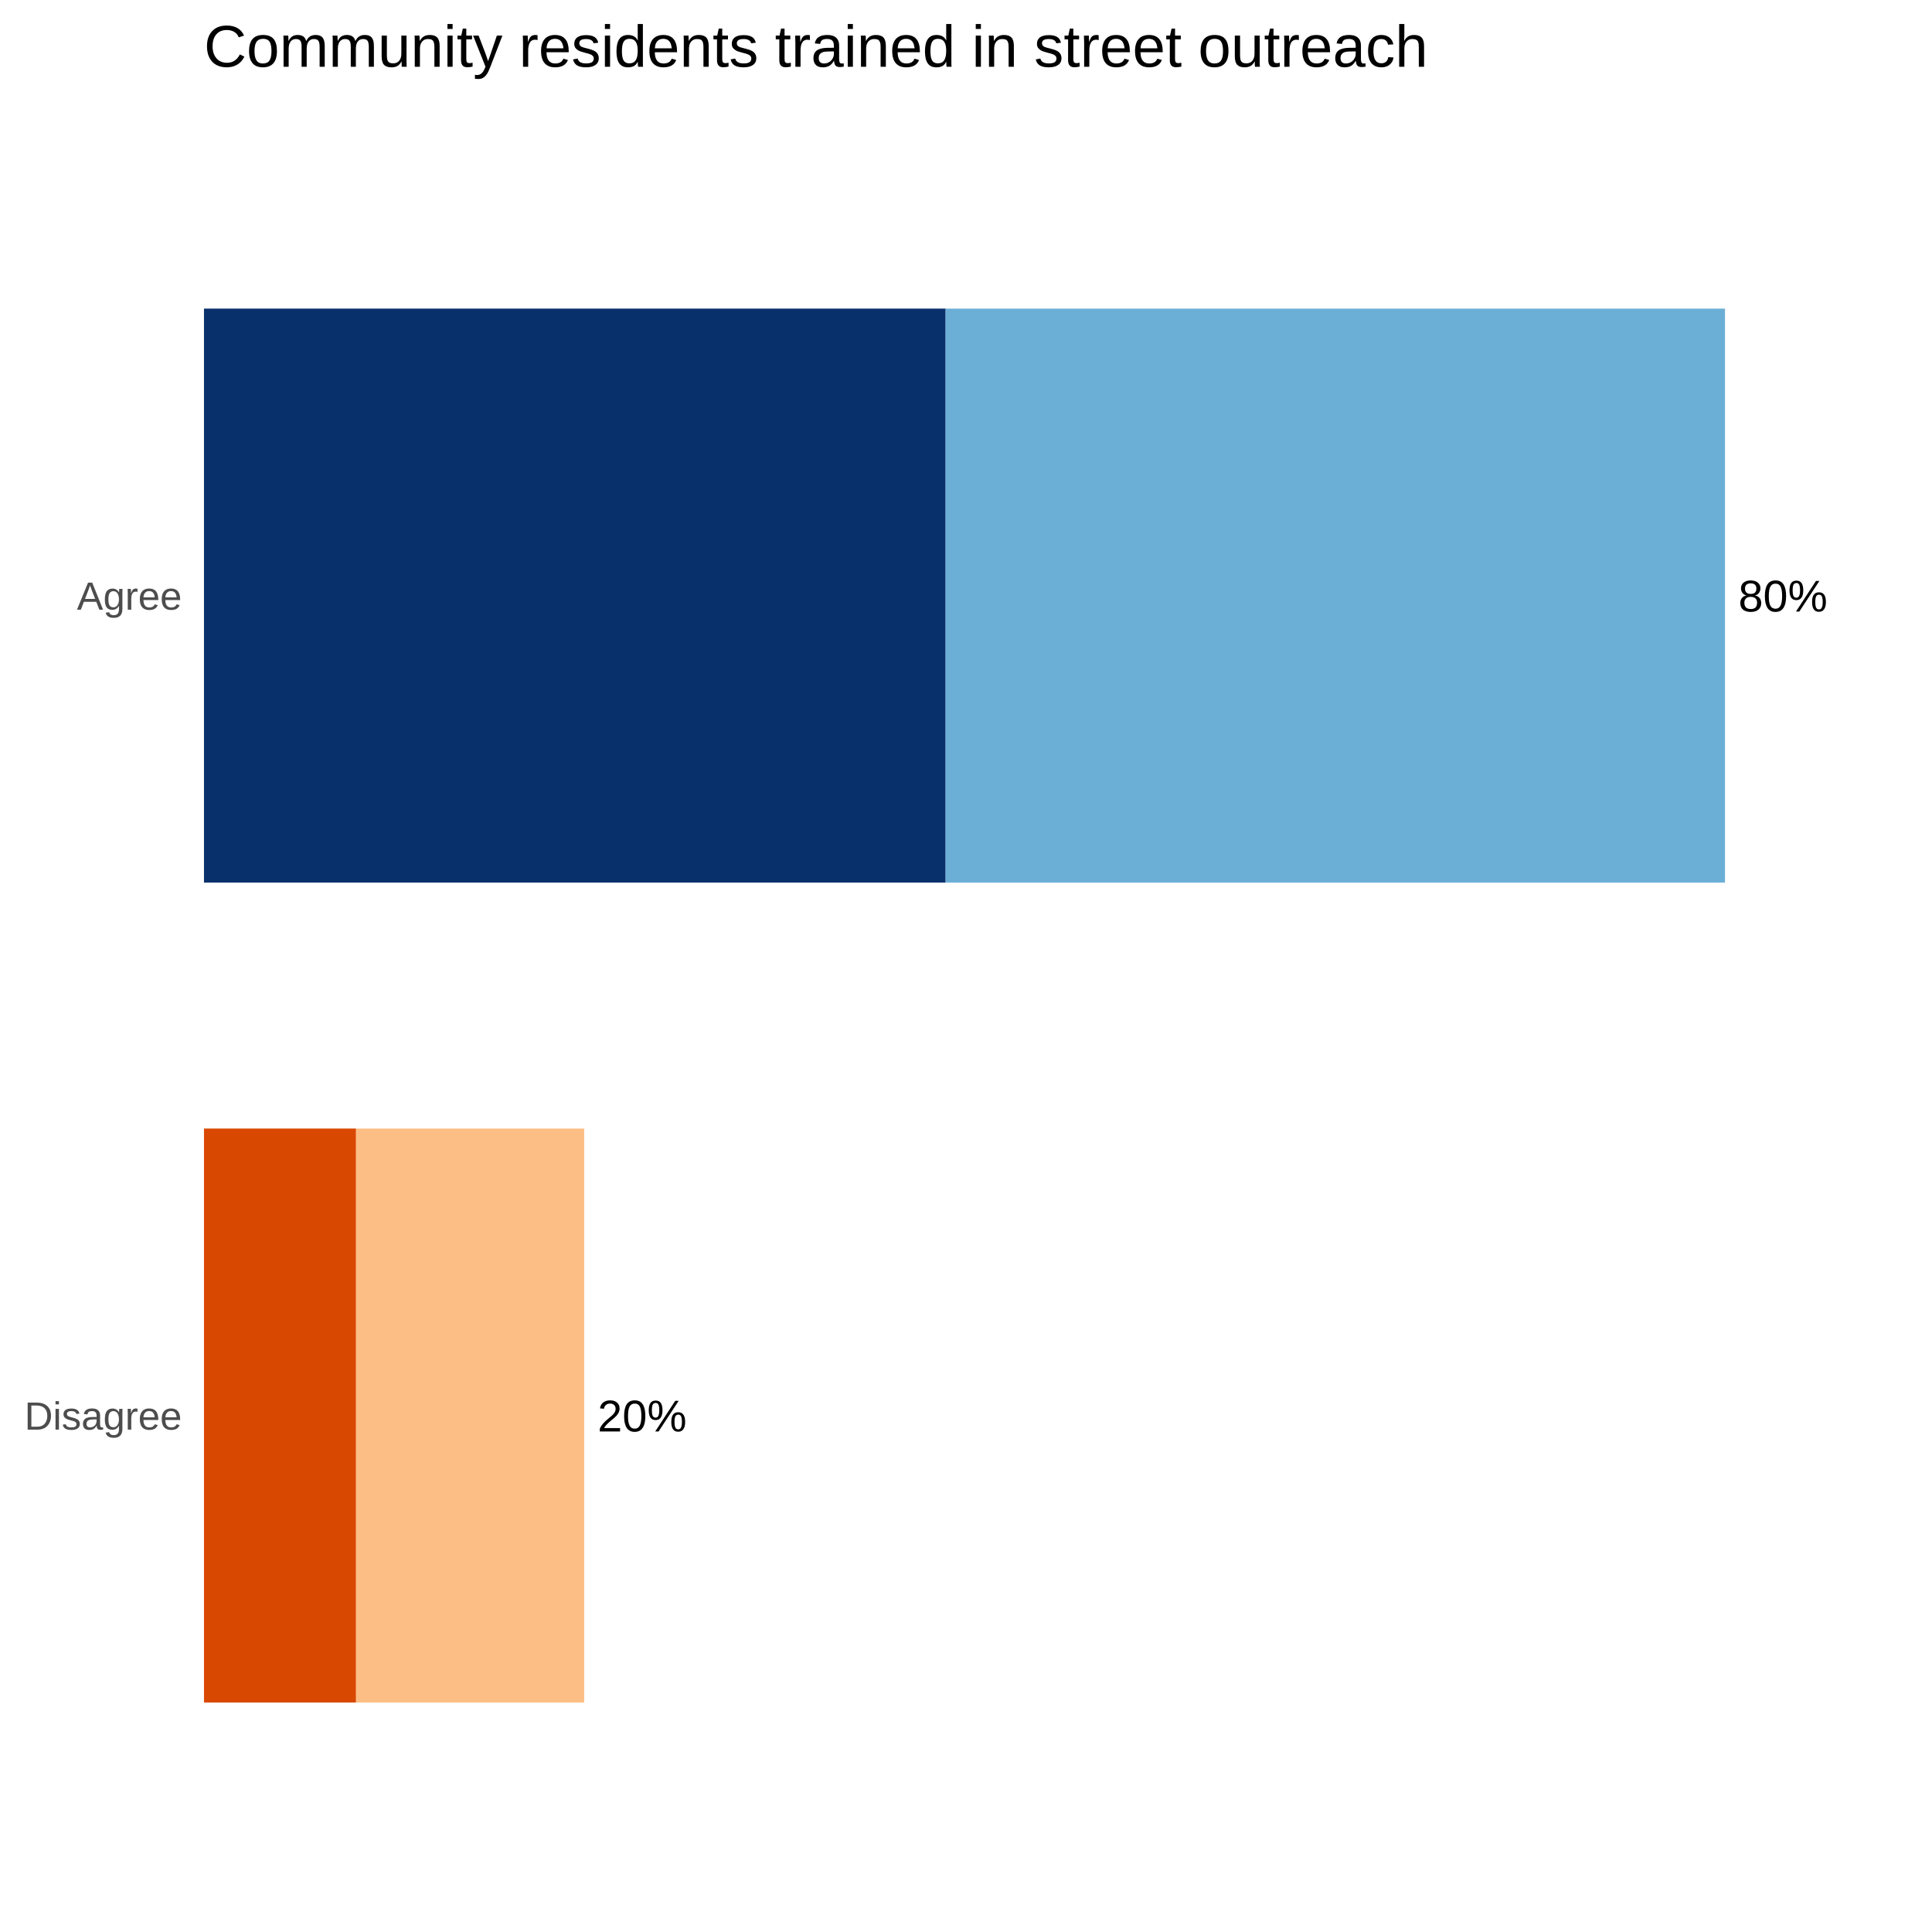
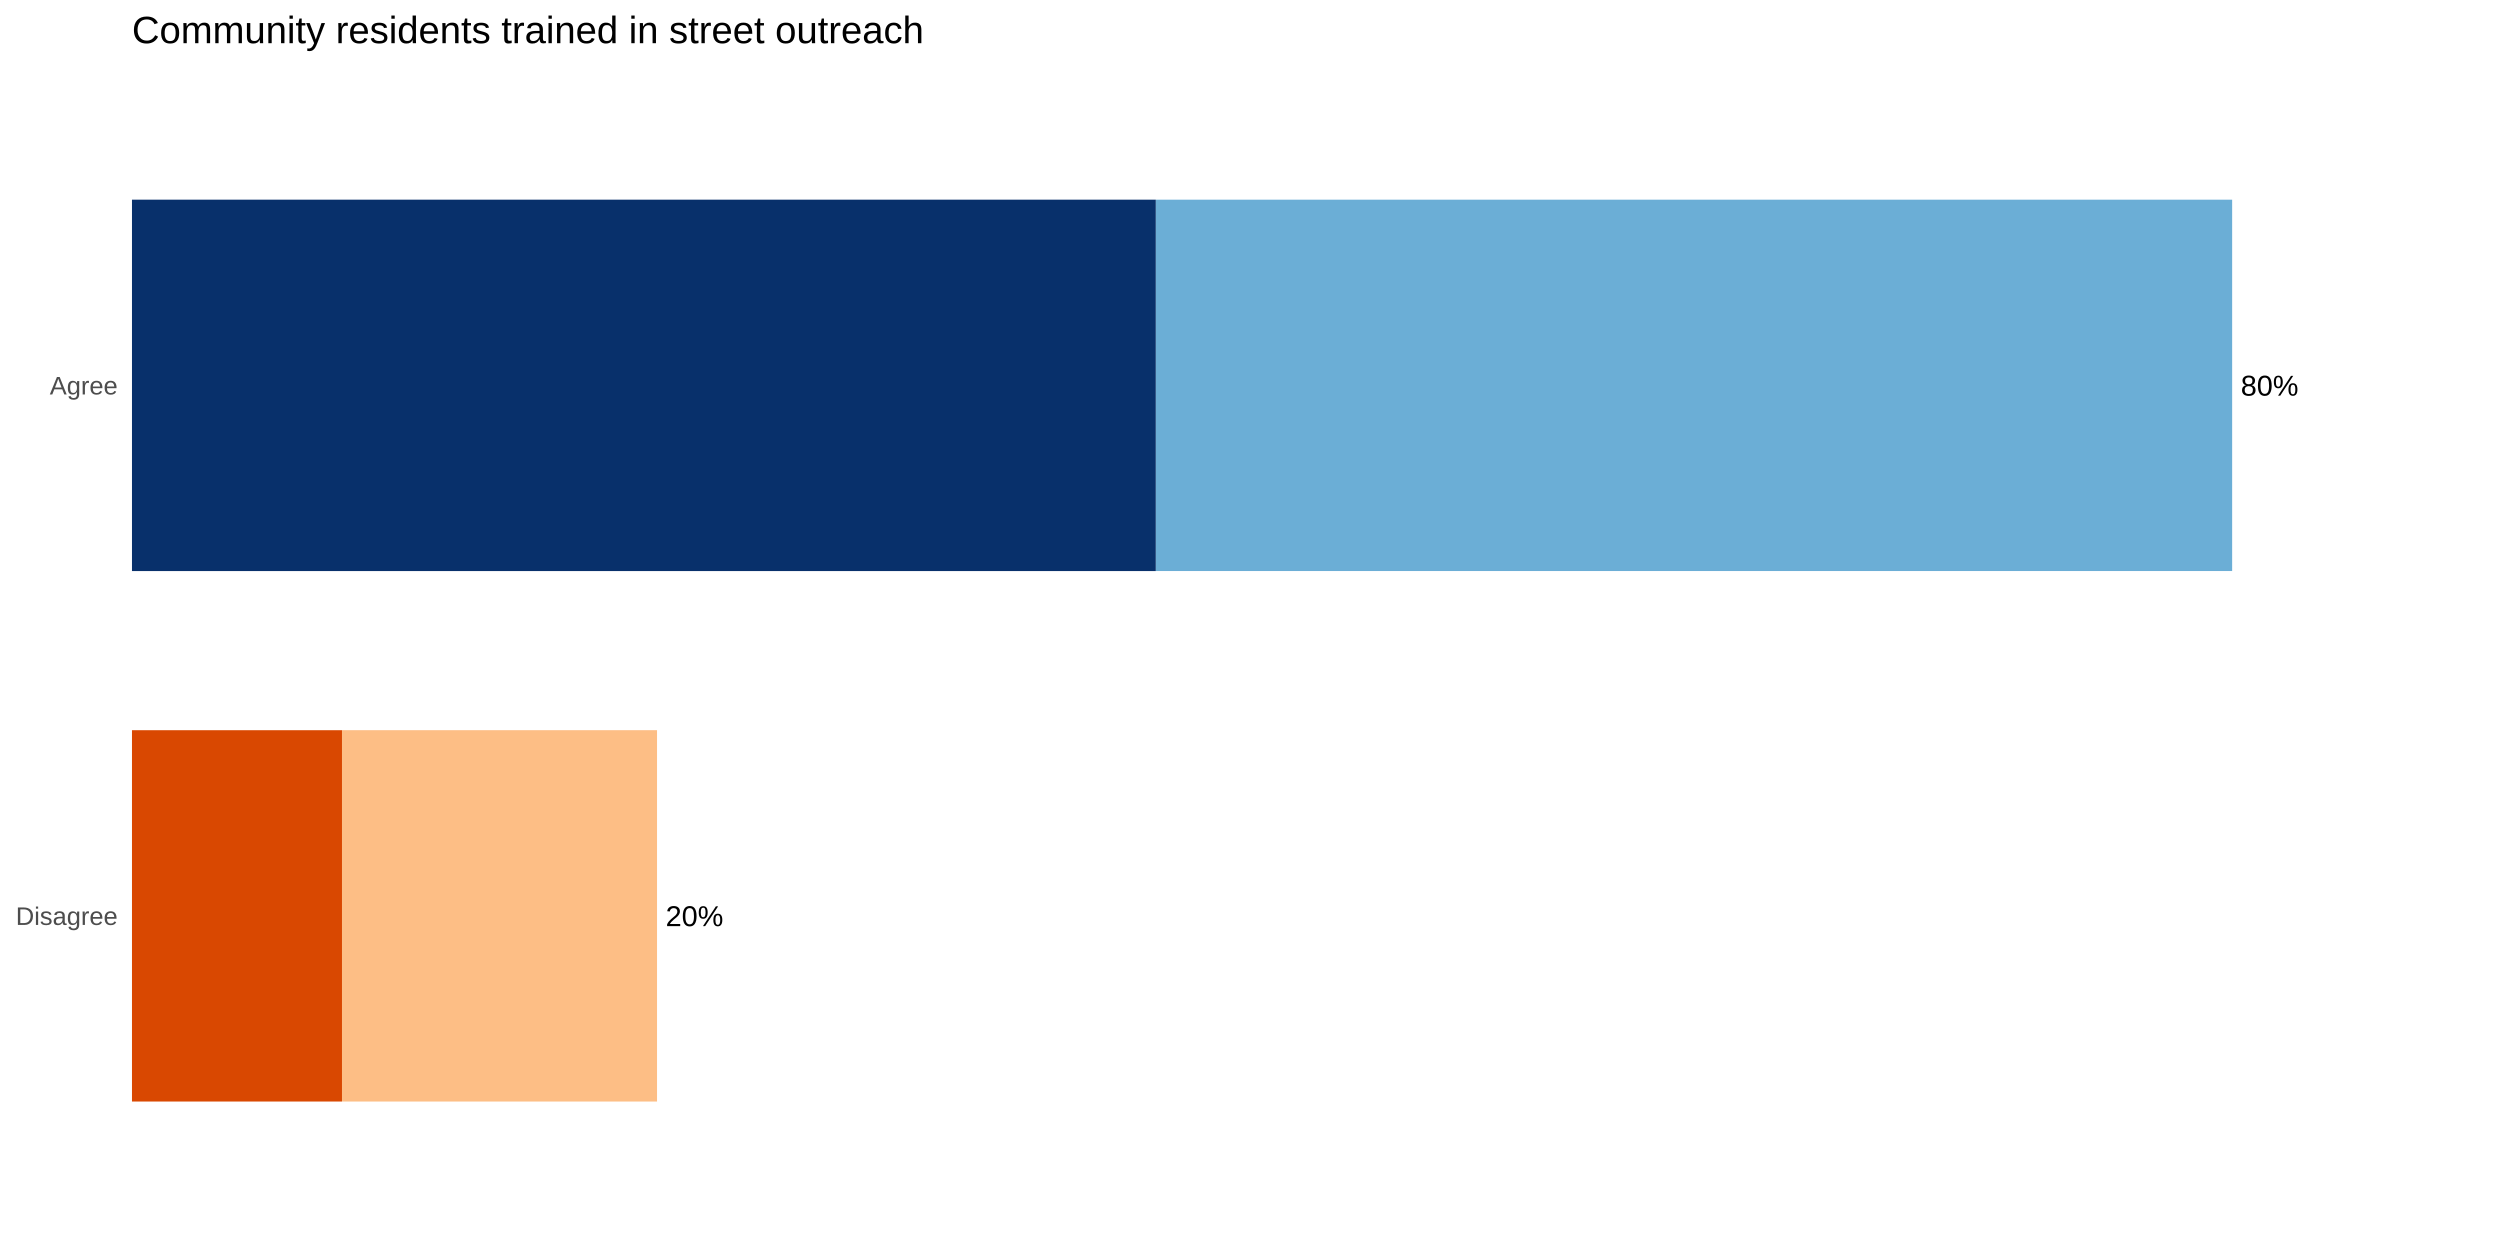
- <svg xmlns="http://www.w3.org/2000/svg" width="432.00pt" height="432.00pt" viewBox="0 0 432.00 432.00">
+ <svg xmlns="http://www.w3.org/2000/svg" width="864.00pt" height="432.00pt" viewBox="0 0 864.00 432.00">
  <g class="svglite">
    <defs>
      <style type="text/css">
    .svglite line, .svglite polyline, .svglite polygon, .svglite path, .svglite rect, .svglite circle {
      fill: none;
      stroke: #000000;
      stroke-linecap: round;
      stroke-linejoin: round;
      stroke-miterlimit: 10.00;
    }
    .svglite text {
      white-space: pre;
    }
    .svglite g.glyphgroup path {
      fill: inherit;
      stroke: none;
    }
  </style>
    </defs>
    <rect width="100%" height="100%" style="stroke: none; fill: #FFFFFF;" />
    <defs>
-       <clipPath id="cpMC4wMHw0MzIuMDB8MC4wMHw0MzIuMDA=">
-         <rect x="0.00" y="0.00" width="432.00" height="432.00" />
+       <clipPath id="cpMC4wMHw4NjQuMDB8MC4wMHw0MzIuMDA=">
+         <rect x="0.00" y="0.00" width="864.00" height="432.00" />
      </clipPath>
    </defs>
-     <g clip-path="url(#cpMC4wMHw0MzIuMDB8MC4wMHw0MzIuMDA=)">
-       <rect x="0" y="0" width="432.00" height="432.00" style="stroke-width: 1.07; stroke: none; fill: #FFFFFF;" />
+     <g clip-path="url(#cpMC4wMHw4NjQuMDB8MC4wMHw0MzIuMDA=)">
+       <rect x="0.00" y="0" width="864.00" height="432.00" style="stroke-width: 1.07; stroke: none; fill: #FFFFFF;" />
    </g>
    <defs>
-       <clipPath id="cpNDUuNjF8NDI2LjUyfDIzLjE4fDQyNi41Mg==">
-         <rect x="45.61" y="23.18" width="380.91" height="403.34" />
+       <clipPath id="cpNDUuNjF8ODU4LjUyfDIzLjE4fDQyNi41Mg==">
+         <rect x="45.61" y="23.18" width="812.91" height="403.34" />
      </clipPath>
    </defs>
-     <g clip-path="url(#cpNDUuNjF8NDI2LjUyfDIzLjE4fDQyNi41Mg==)">
-       <rect x="211.41" y="69.01" width="174.30" height="128.34" style="stroke-width: 1.07; stroke: none; stroke-linecap: butt; stroke-linejoin: miter; fill: #6BAED6;" />
-       <rect x="45.61" y="69.01" width="165.80" height="128.34" style="stroke-width: 1.07; stroke: none; stroke-linecap: butt; stroke-linejoin: miter; fill: #08306B;" />
-       <rect x="45.61" y="252.35" width="34.01" height="128.34" style="stroke-width: 1.07; stroke: none; stroke-linecap: butt; stroke-linejoin: miter; fill: #D94801;" />
-       <rect x="79.62" y="252.35" width="51.01" height="128.34" style="stroke-width: 1.07; stroke: none; stroke-linecap: butt; stroke-linejoin: miter; fill: #FDBE85;" />
-       <text x="133.62" y="320.08" style="font-size: 9.96px; font-family: &quot;Arial&quot;;" textLength="19.91px" lengthAdjust="spacingAndGlyphs">20%</text>
-       <text x="388.70" y="136.74" style="font-size: 9.96px; font-family: &quot;Arial&quot;;" textLength="19.91px" lengthAdjust="spacingAndGlyphs">80%</text>
+     <g clip-path="url(#cpNDUuNjF8ODU4LjUyfDIzLjE4fDQyNi41Mg==)">
+       <rect x="399.45" y="69.01" width="371.98" height="128.34" style="stroke-width: 1.07; stroke: none; stroke-linecap: butt; stroke-linejoin: miter; fill: #6BAED6;" />
+       <rect x="45.61" y="69.01" width="353.83" height="128.34" style="stroke-width: 1.07; stroke: none; stroke-linecap: butt; stroke-linejoin: miter; fill: #08306B;" />
+       <rect x="45.61" y="252.35" width="72.58" height="128.34" style="stroke-width: 1.07; stroke: none; stroke-linecap: butt; stroke-linejoin: miter; fill: #D94801;" />
+       <rect x="118.20" y="252.35" width="108.87" height="128.34" style="stroke-width: 1.07; stroke: none; stroke-linecap: butt; stroke-linejoin: miter; fill: #FDBE85;" />
+       <text x="230.05" y="320.08" style="font-size: 9.96px; font-family: &quot;Arial&quot;;" textLength="19.91px" lengthAdjust="spacingAndGlyphs">20%</text>
+       <text x="774.41" y="136.74" style="font-size: 9.96px; font-family: &quot;Arial&quot;;" textLength="19.91px" lengthAdjust="spacingAndGlyphs">80%</text>
    </g>
-     <g clip-path="url(#cpMC4wMHw0MzIuMDB8MC4wMHw0MzIuMDA=)">
+     <g clip-path="url(#cpMC4wMHw4NjQuMDB8MC4wMHw0MzIuMDA=)">
      <text x="40.68" y="319.67" text-anchor="end" style="font-size: 8.80px;fill: #4D4D4D; font-family: &quot;Arial&quot;;" textLength="35.20px" lengthAdjust="spacingAndGlyphs">Disagree</text>
      <text x="40.68" y="136.33" text-anchor="end" style="font-size: 8.80px;fill: #4D4D4D; font-family: &quot;Arial&quot;;" textLength="23.47px" lengthAdjust="spacingAndGlyphs">Agree</text>
      <text x="45.61" y="14.93" style="font-size: 13.20px; font-family: &quot;Arial&quot;;" textLength="273.23px" lengthAdjust="spacingAndGlyphs">Community residents trained in street outreach</text>
    </g>
  </g>
</svg>
